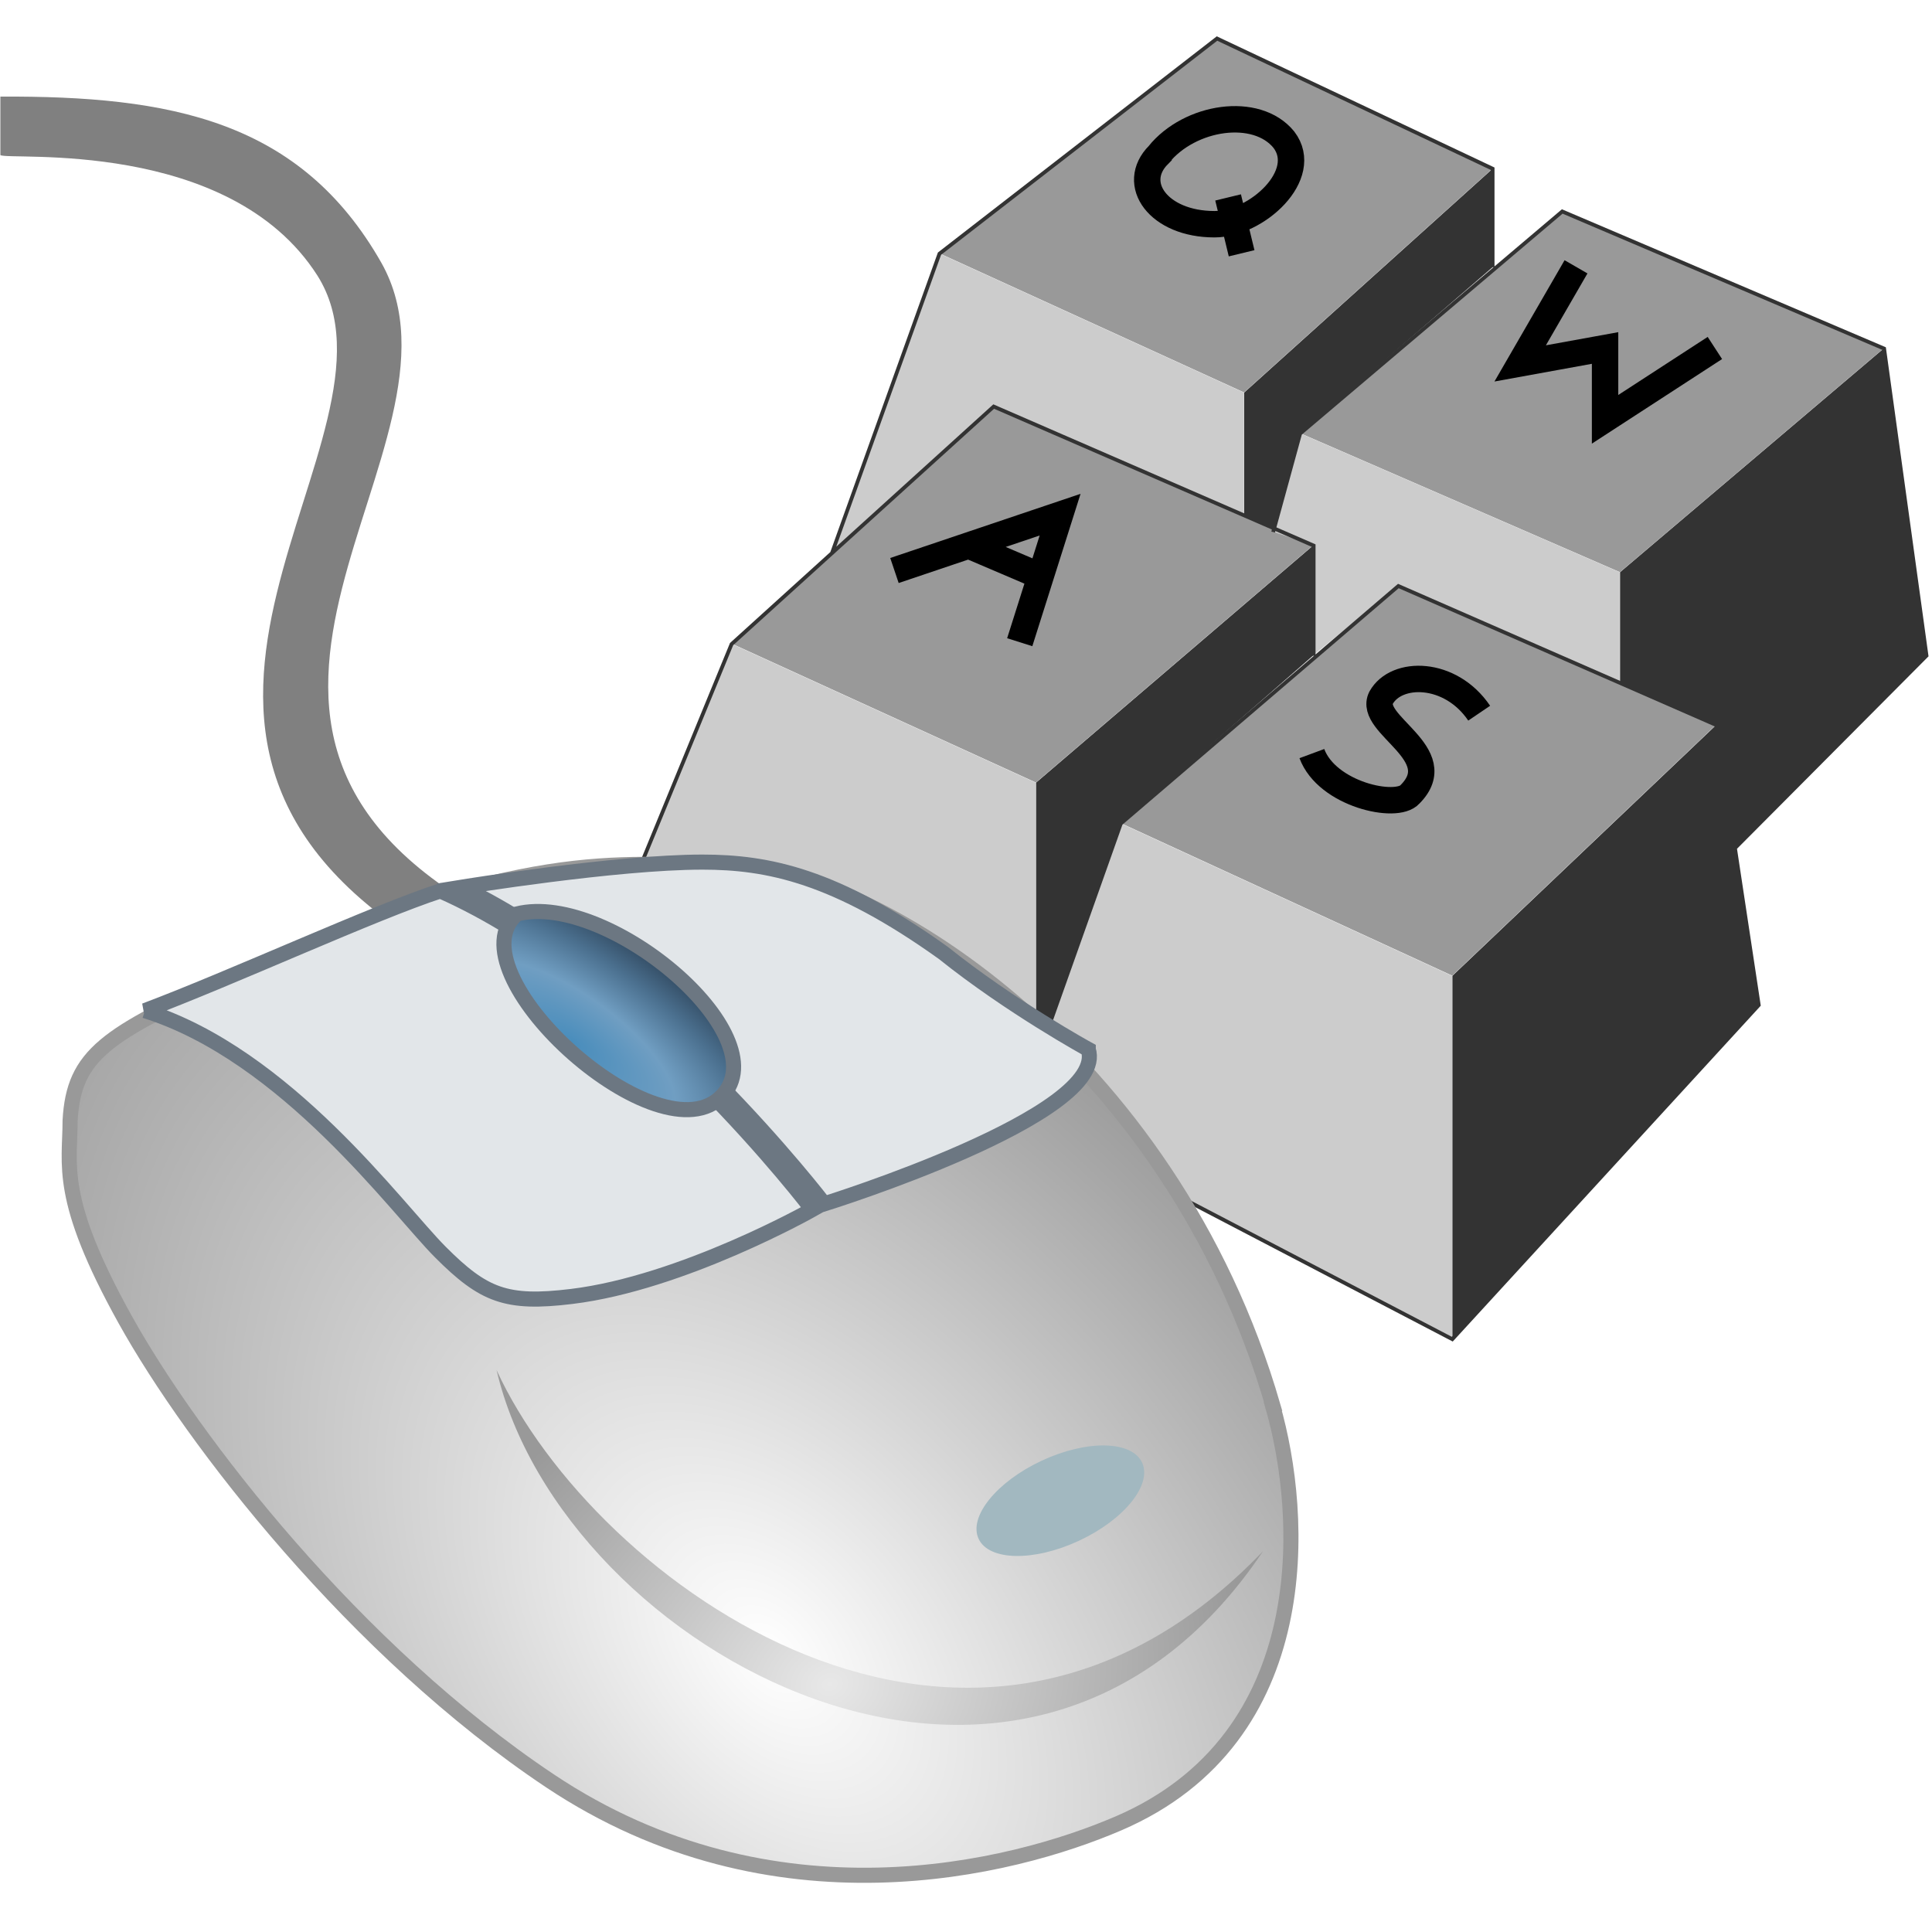
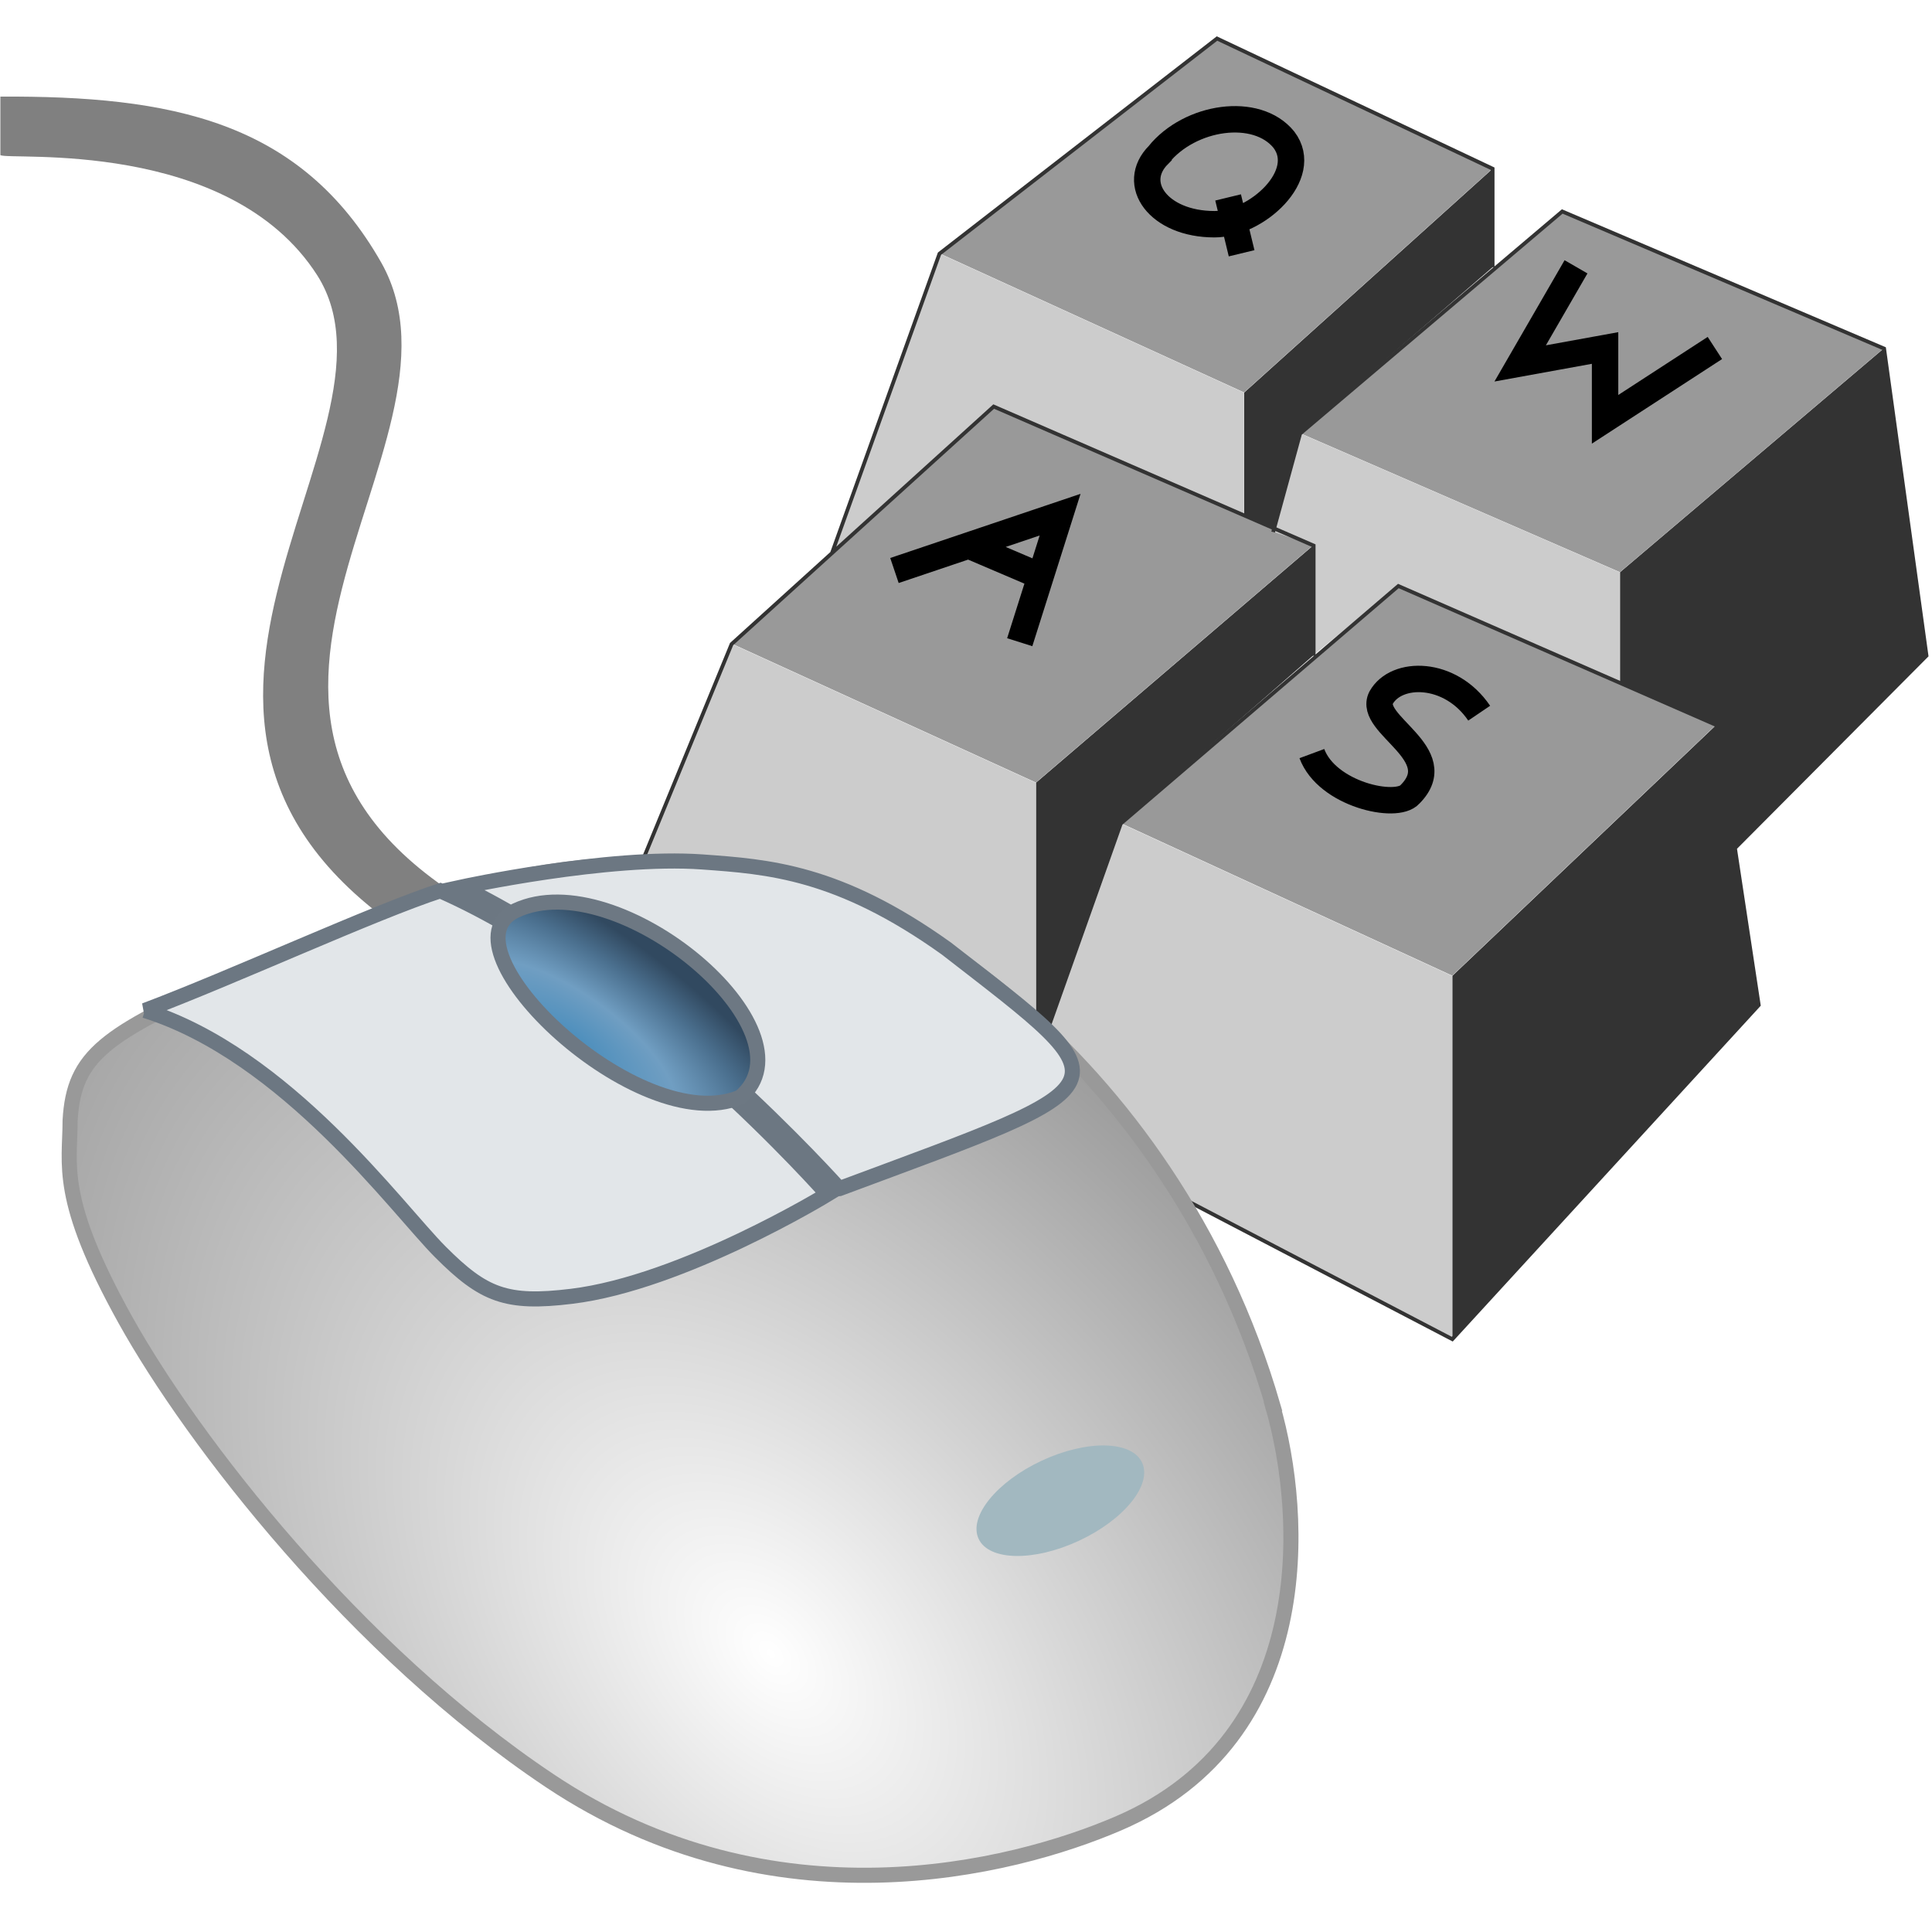
<svg xmlns="http://www.w3.org/2000/svg" width="512" height="512" version="1.1" viewBox="0 0 512 512">
  <defs>
-     <radialGradient id="c" cx="165.9" cy="442.1" r="164" gradientTransform="matrix(1.034 -.8995 1.451 1.669 -608.7 -150.4)" gradientUnits="userSpaceOnUse">
+     <radialGradient id="b" cx="165.9" cy="442.1" r="164" gradientTransform="matrix(1.034 -.8995 1.451 1.669 -608.7 -150.4)" gradientUnits="userSpaceOnUse">
      <stop style="stop-color:#ffffff" offset="0" />
      <stop style="stop-color:#d7d7d7" offset=".3" />
      <stop style="stop-color:#909090" offset=".85" />
-     </radialGradient>
-     <radialGradient id="b" cx="219.4" cy="486.8" r="100.3" gradientTransform="matrix(1.065 -.3209 .2708 .8989 -145.6 79.19)" gradientUnits="userSpaceOnUse">
-       <stop style="stop-color:#e8e8e8" offset="0" />
-       <stop style="stop-color:#999999" offset="1" />
    </radialGradient>
    <radialGradient id="a" cx="151.5" cy="277.3" r="32.43" gradientTransform="matrix(.5589 -.7744 2.054 1.482 -502.6 -17.61)" gradientUnits="userSpaceOnUse">
      <stop style="stop-color:#498dbc" offset="0" />
      <stop style="stop-color:#709ec2" offset=".396" />
      <stop style="stop-color:#4b708f" offset=".725" />
      <stop style="stop-color:#314960" offset="1" />
    </radialGradient>
  </defs>
  <path d="m395.6 44.67-65.89 59.37v32.76l7.661 4.094 7.151-26.1 51.08-44.02zm103.7 47.6-69.97 59.37v29.68l25.54 10.75-69.97 66.53v96.22l81.21-88.54-6.234-41.9 50.67-50.73zm-151.2 52.2-73.55 62.95v73.7l22.47-62.95 51.08-44.53z" fill="#333" />
  <path d="m329.7 104-80.7-36.85 73.55-57.02 73.04 34.5m33.71 107-84.79-36.85 69.46-58.86 85.3 36.34m-114.4 166.3-87.85-40.43 73.55-62.95 84.27 36.85m-180.3 15.35-80.7-36.85 69.46-62.95 84.79 36.85" fill="#999" />
  <path d="m337.3 140.9 7.151-26.1 84.79 36.85v29.68l-58.74-26.1-22.47 18.42v-29.17zm-116.1 4.905 27.77-78.61 80.7 36.85v32.76l-66.4-29.17zm-55.99 94.39 28.6-69.61 80.7 36.85v73.7l22.47-62.95 87.85 40.43v96.22z" fill="#ccc" />
  <path d="m392 189c-7.66-11.3-22-11.3-26-4.09-3.58 7.16 18.4 14.8 7.66 25.6-3.58 4.09-22 0-26-10.8m70-129-14.8 25.6 22.5-4.09v18.9l29.1-18.9m-129-39.9 3.58 14.8m-22-26.1c-7.66 7.68 0 18.4 14.8 18.4 11.2 0 25.5-13.1 18.4-22.4-7.21-8.89-24.9-6.29-33.2 3.98zm-51.6 103 20.5 8.75m-38.9-1.58 43.9-14.8-10.7 33.8" style="fill:none;stroke-width:7;stroke:#000" />
  <path d="m220.4 146.8 28.57-79.57 73.55-57.02 73.04 34.5v26.1m-125.6 223.7 27.07-76.26 73.55-62.95 84.27 36.85 11.24 74.21-81.21 88.54-219.6-114.6 28.6-69.61 69.46-62.95 84.79 36.85v29.17m-10.73-32.76 7.151-26.1 69.46-58.86 85.3 36.34 11.24 81.38-50.67 50.91" style="fill:none;stroke:#333" />
  <path d="m115 252c-97-57.3-3.7-136-30.9-179-23.4-36.6-82-30.4-84-31.9v-15.5c44.9-0.217 79.5 6.19 101 44.1 27.5 49-65.7 123 30.9 174 0 3.07-17.4 8.7-17.4 8.7z" fill="#808080" />
-   <path d="m337.3 372.7c8.269 28.64 11.87 87.8-40.86 110.5-28.26 12.17-91.58 28.2-150.7-11.26-51.52-34.39-94.73-90.11-112.6-122.3s-14.56-40.83-14.56-52.72c0.975-17.37 9.385-22.83 42.9-37.87 78.24-35.11 101.6-29.68 130.8-29.68 37.91 0 117.8 49 145.1 143.3z" style="fill:url(#c);stroke-width:4;stroke:#999" />
-   <path d="m288.4 278.1c5.618 17.4-69.97 40.94-69.97 40.94s-45.62-59.74-96.13-83.92c0 0 40.86-6.653 63.84-6.653 17.37 0 35.24 3.583 63.84 24.05 17.88 14.33 38.42 25.57 38.42 25.57zm-250-10.27c37.44 11.77 66.8 52.46 78.3 63.98s17.49 13.86 34.73 11.77c29.44-3.566 63.84-23.03 63.84-23.03s-46.48-61.42-98.58-84.45c-17.37 5.63-55.16 23.03-78.3 31.73z" style="fill:#e2e6e9;stroke-width:4;stroke:#6c7782" />
-   <path d="m137 242.2c-17.46 15.27 36.12 64.23 53.57 48.96 17.46-15.27-28.92-55.12-53.57-48.96z" style="fill:url(#a);stroke-width:4;stroke:#6c7782" />
-   <path d="m131.6 363.1c25.79 56.14 125.3 129.2 203.1 48-63.08 94.09-185.7 26.48-203.1-48z" fill="url(#b)" />
+   <path d="m337.3 372.7c8.269 28.64 11.87 87.8-40.86 110.5-28.26 12.17-91.58 28.2-150.7-11.26-51.52-34.39-94.73-90.11-112.6-122.3s-14.56-40.83-14.56-52.72c0.975-17.37 9.385-22.83 42.9-37.87 78.24-35.11 101.6-29.68 130.8-29.68 37.91 0 117.8 49 145.1 143.3z" style="fill:url(#b);stroke-width:4;stroke:#999" />
+   <path d="m222.4 315s-49.62-55.74-100.1-79.92c0 0 38.83-8.459 63.84-6.653 17.32 1.251 36.04 2.466 64.64 22.93 48.39 37.54 48.56 35-28.35 63.64zm-184-47.21c37.44 11.77 66.8 52.46 78.3 63.98s17.49 13.86 34.73 11.77c29.44-3.566 67.84-27.03 67.84-27.03s-50.48-57.42-102.6-80.45c-17.37 5.63-55.16 23.03-78.3 31.73z" style="fill:#e2e6e9;stroke-width:4;stroke:#6c7782" />
+   <path d="m136.7 241.3c-20.87 9.755 32.74 60.76 59.46 49.45 20.62-17.3-32.25-62.17-59.46-49.45z" style="fill:url(#a);stroke-width:4;stroke:#6d7883" />
  <ellipse transform="rotate(-25)" cx="86.6" cy="479.2" rx="23.9" ry="11.7" fill="#a2b8c0" />
</svg>
